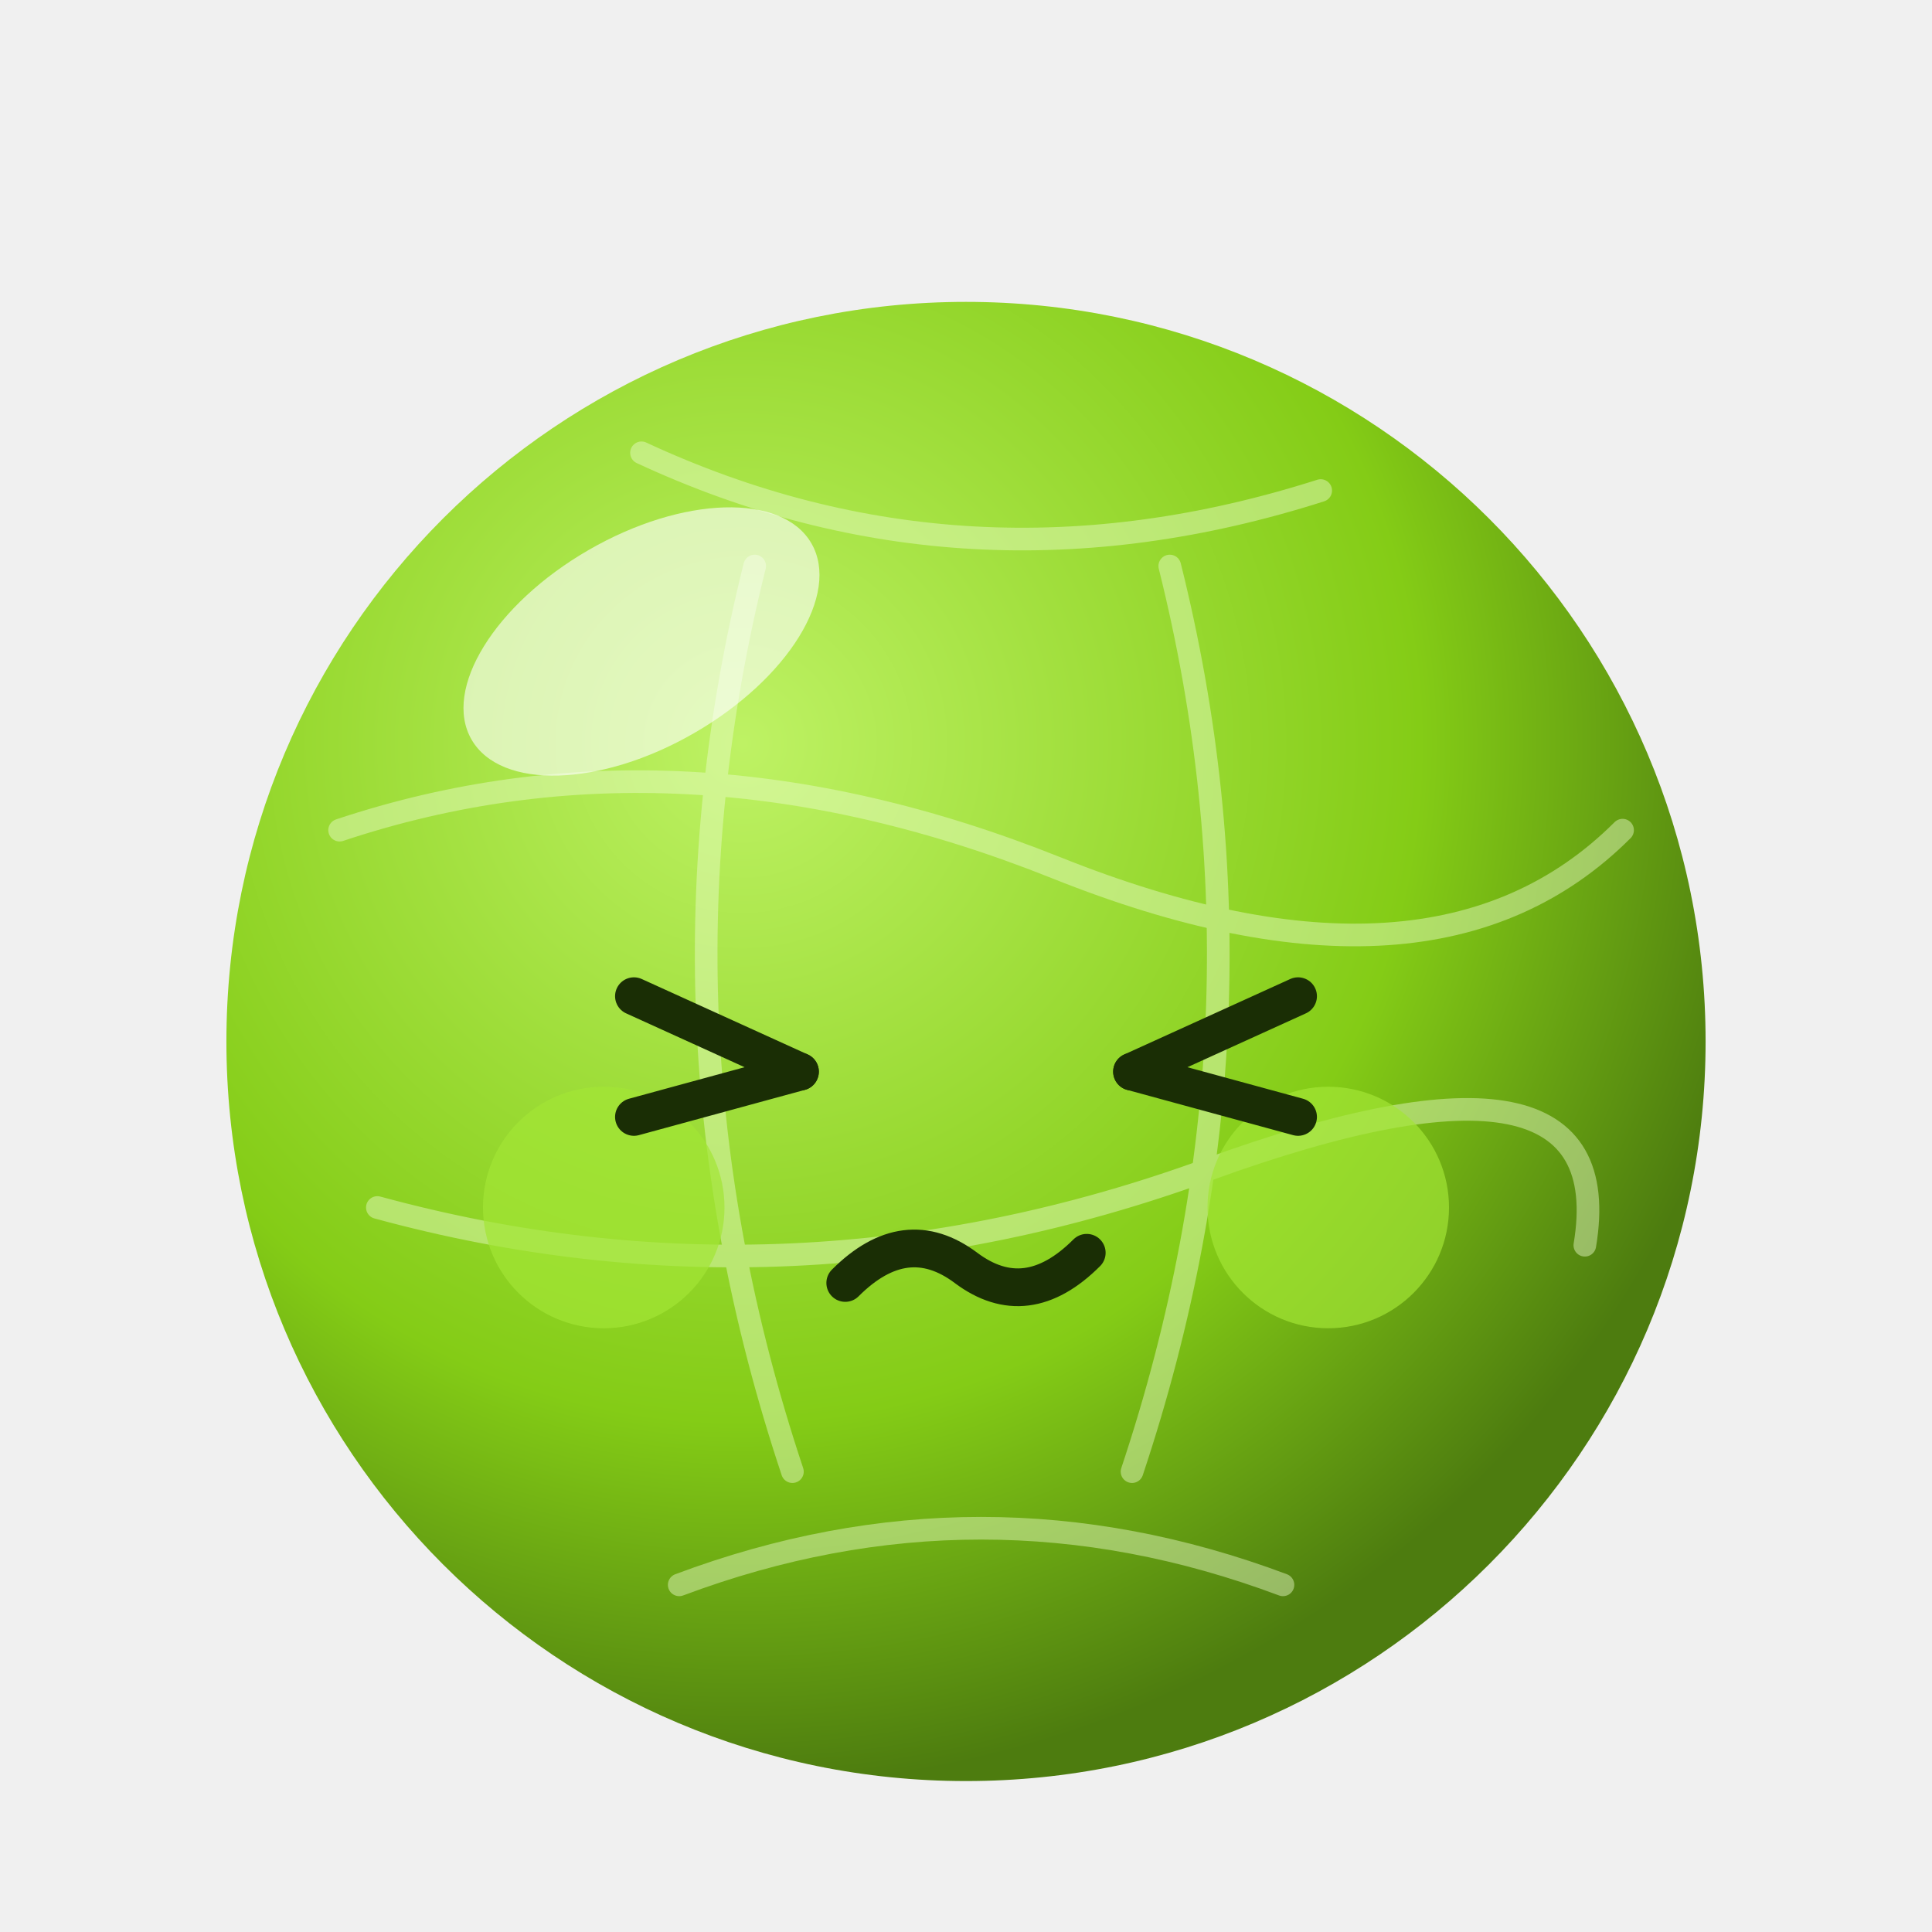
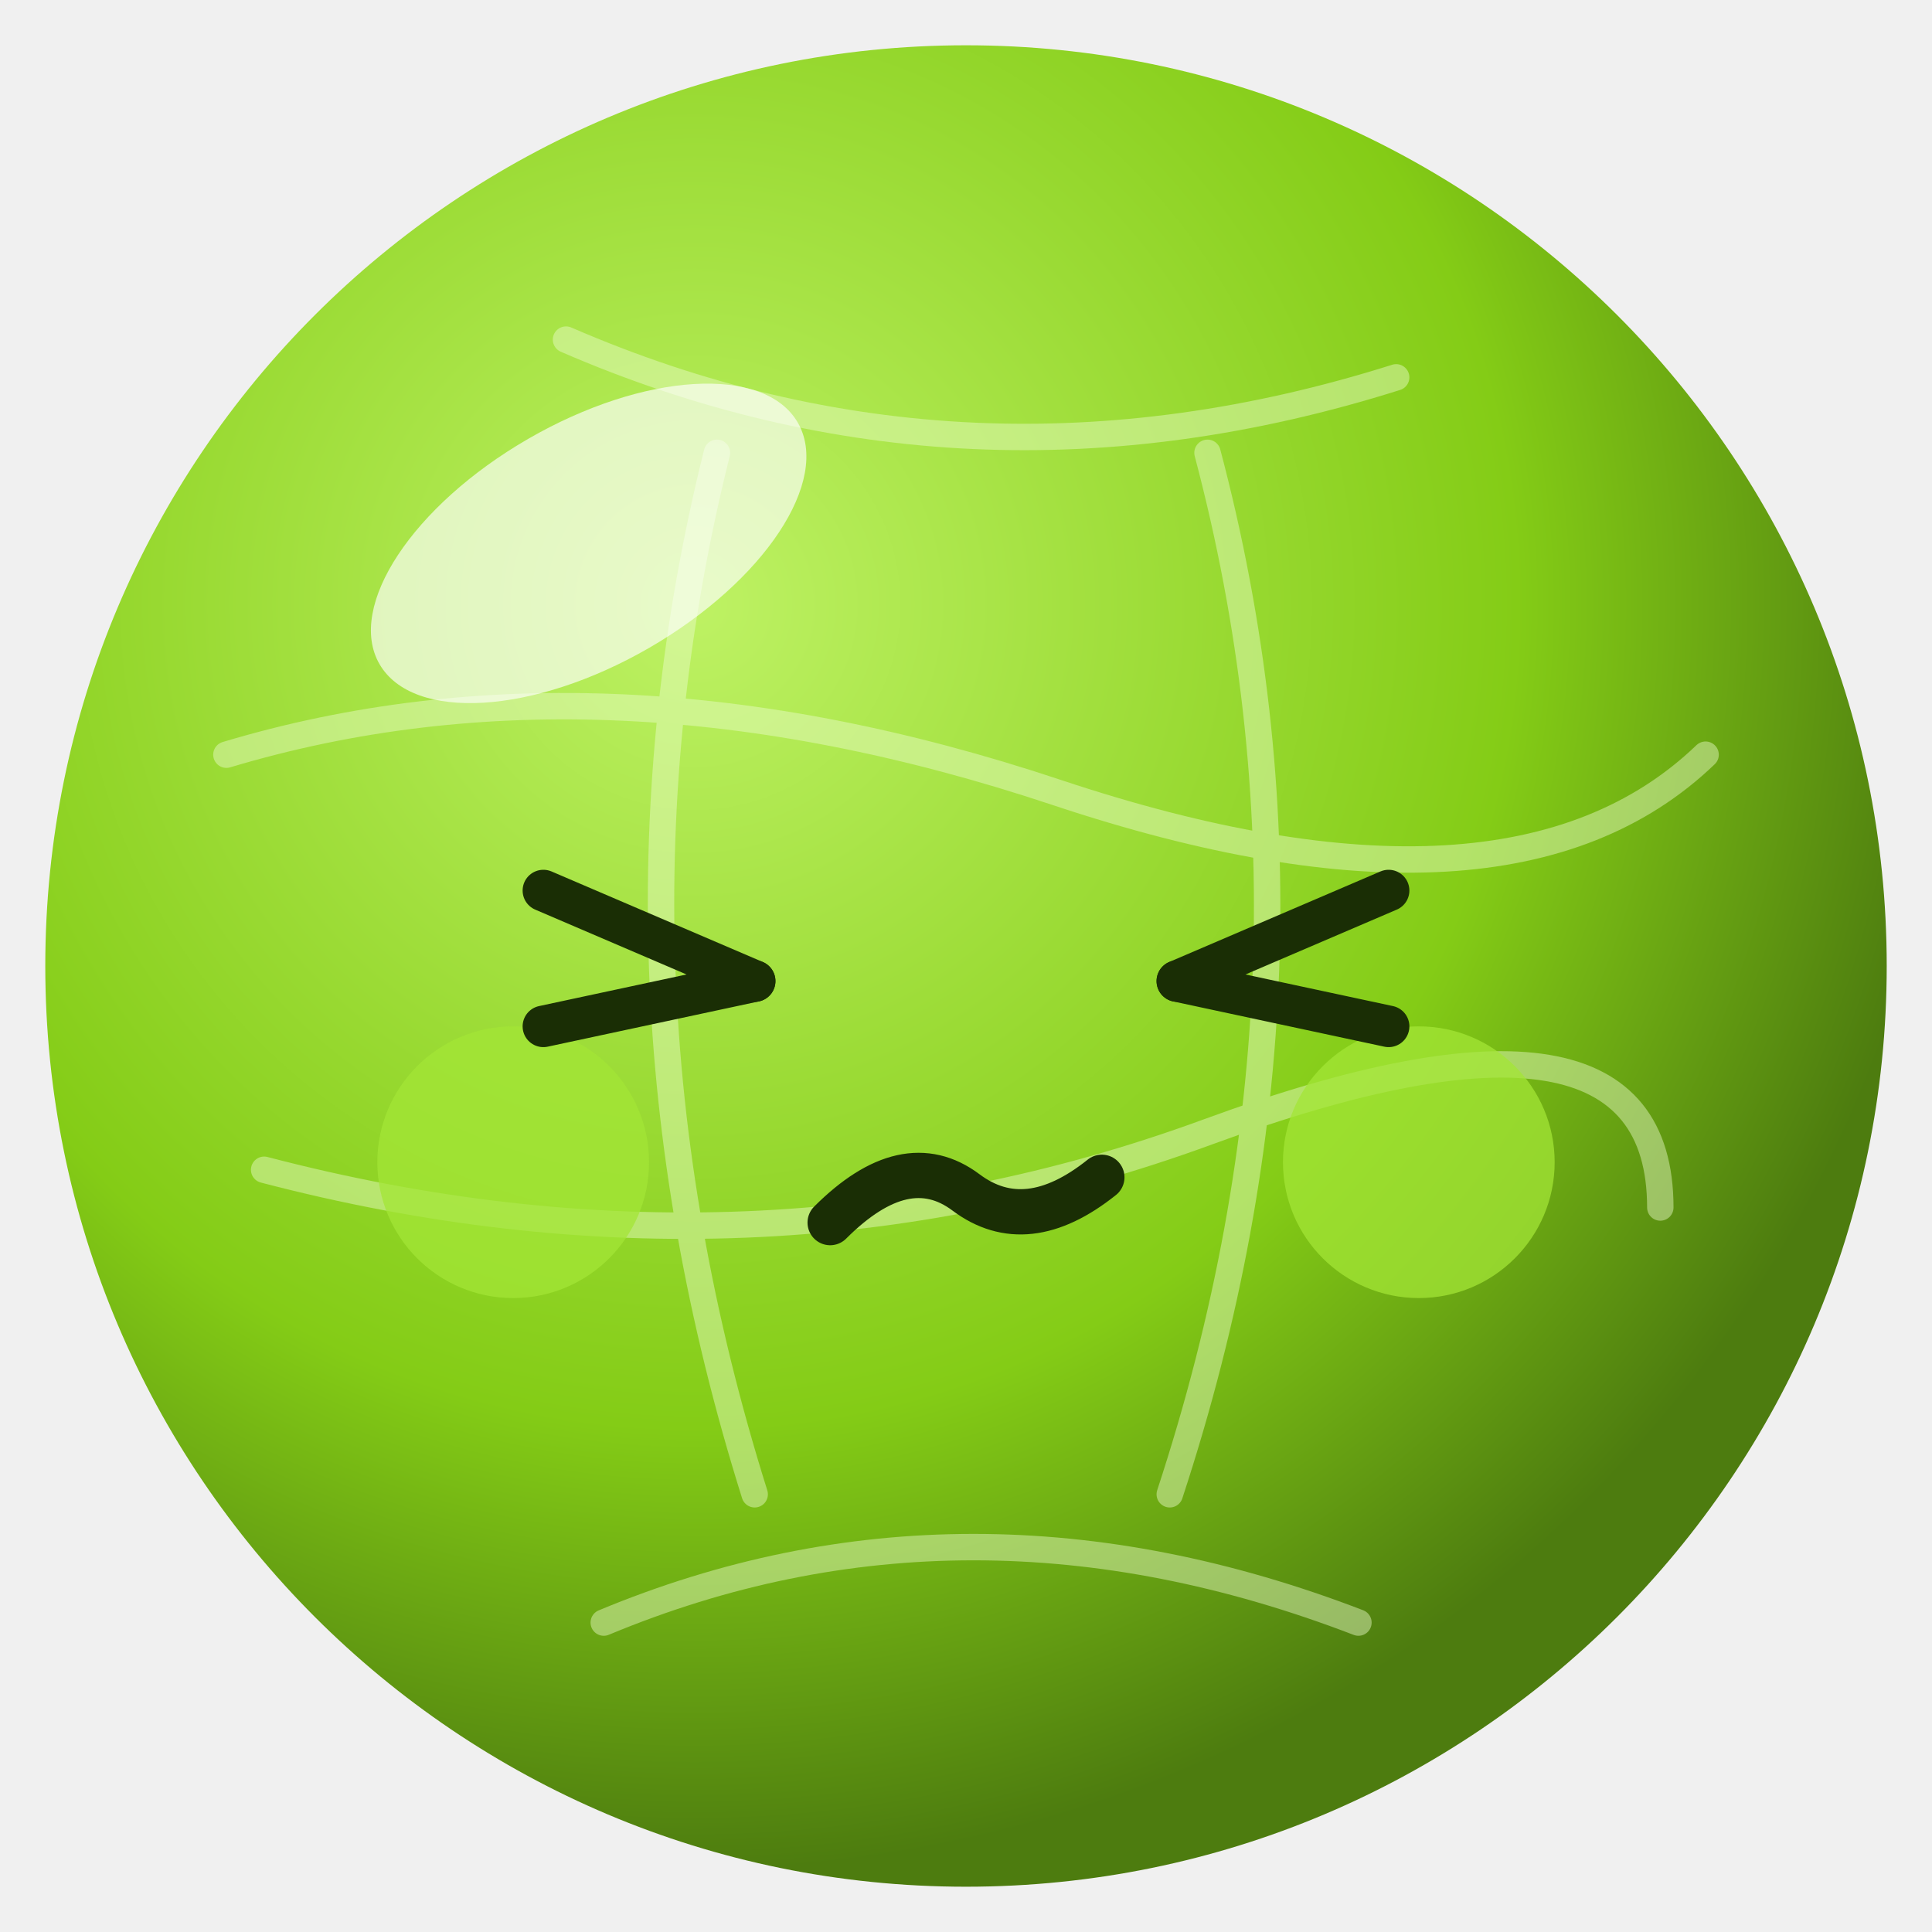
<svg xmlns="http://www.w3.org/2000/svg" viewBox="0 0 256 256" width="256" height="256">
  <defs>
    <radialGradient id="melonGrad" cx="35%" cy="30%" r="70%">
      <stop offset="0%" stop-color="#bef264" />
      <stop offset="65%" stop-color="#84cc16" />
      <stop offset="100%" stop-color="#4d7c0f" />
    </radialGradient>
  </defs>
-   <circle cx="128" cy="138" r="98" fill="url(#melonGrad)" />
-   <g fill="none" stroke="#ecfccb" stroke-width="3" opacity="0.45" stroke-linecap="round">
-     <path d="M45,110 Q90,95 140,115 T215,110" />
-     <path d="M50,160 Q105,175 160,155 T210,165" />
-     <path d="M85,60 Q128,80 175,65" />
-     <path d="M90,210 Q130,195 170,210" />
-     <path d="M100,75 Q85,135 105,195" />
-     <path d="M155,75 Q170,135 150,195" />
+   <circle cx="128" cy="128" r="122" fill="url(#melonGrad)" />
+   <g fill="none" stroke="#ecfccb" stroke-width="3.5" opacity="0.45" stroke-linecap="round">
+     <path d="M30,100 Q80,85 140,105 T226,100" />
+     <path d="M35,155 Q100,172 160,150 T220,160" />
+     <path d="M75,45 Q128,68 185,50" />
+     <path d="M80,215 Q128,195 180,215" />
+     <path d="M95,60 Q78,128 100,198" />
+     <path d="M160,60 Q178,128 155,198" />
  </g>
-   <ellipse cx="85" cy="85" rx="26" ry="14" fill="#ffffff" opacity="0.6" transform="rotate(-30 85 85)" />
-   <circle cx="80" cy="160" r="16" fill="#a3e635" opacity="0.7" />
-   <circle cx="176" cy="160" r="16" fill="#a3e635" opacity="0.7" />
-   <path d="M84,132 L106,142" stroke="#1a2e05" stroke-width="5" stroke-linecap="round" />
-   <path d="M84,148 L106,142" stroke="#1a2e05" stroke-width="5" stroke-linecap="round" />
-   <path d="M172,132 L150,142" stroke="#1a2e05" stroke-width="5" stroke-linecap="round" />
-   <path d="M172,148 L150,142" stroke="#1a2e05" stroke-width="5" stroke-linecap="round" />
-   <path d="M112,170 Q120,162 128,168 T144,166" fill="none" stroke="#1a2e05" stroke-width="5" stroke-linecap="round" />
+   <ellipse cx="78" cy="72" rx="32" ry="16" fill="#ffffff" opacity="0.65" transform="rotate(-30 78 72)" />
+   <circle cx="68" cy="154" r="18" fill="#a3e635" opacity="0.75" />
+   <circle cx="188" cy="154" r="18" fill="#a3e635" opacity="0.75" />
+   <path d="M72,118 L100,130" stroke="#1a2e05" stroke-width="5.5" stroke-linecap="round" />
+   <path d="M72,136 L100,130" stroke="#1a2e05" stroke-width="5.5" stroke-linecap="round" />
+   <path d="M184,118 L156,130" stroke="#1a2e05" stroke-width="5.5" stroke-linecap="round" />
+   <path d="M184,136 L156,130" stroke="#1a2e05" stroke-width="5.5" stroke-linecap="round" />
+   <path d="M110,162 Q120,152 128,158 T146,156" fill="none" stroke="#1a2e05" stroke-width="6" stroke-linecap="round" />
</svg>
